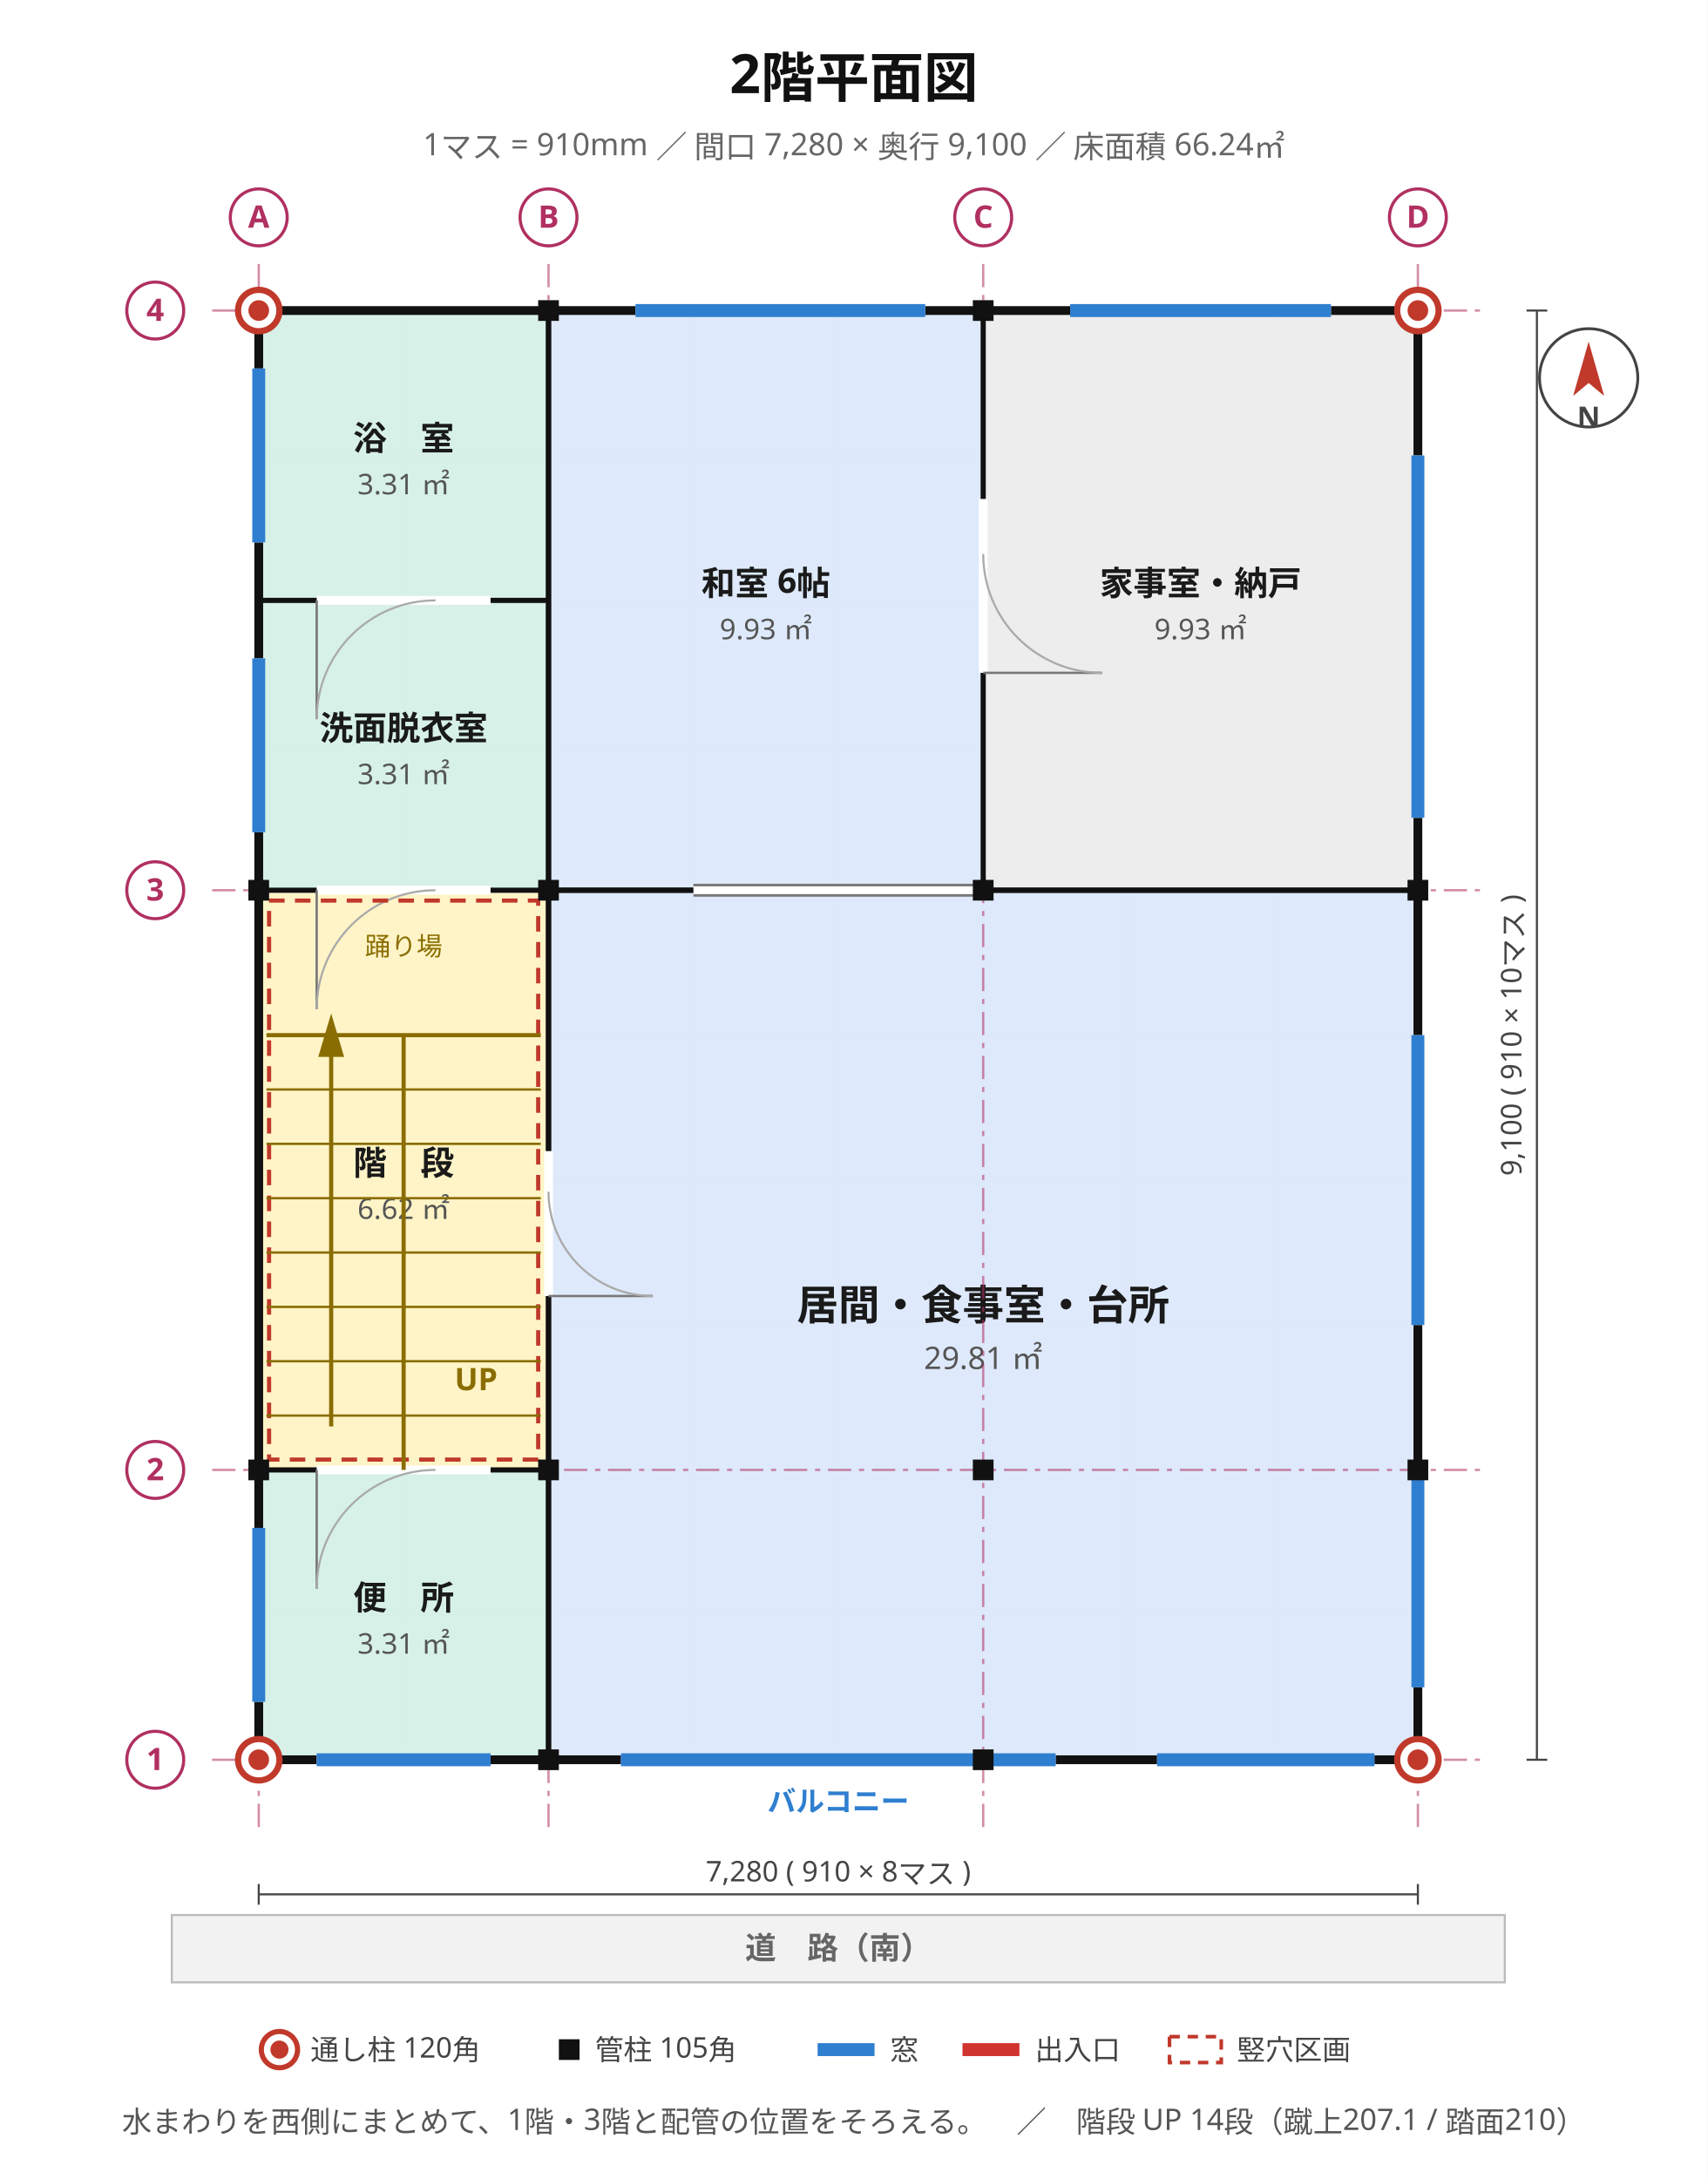
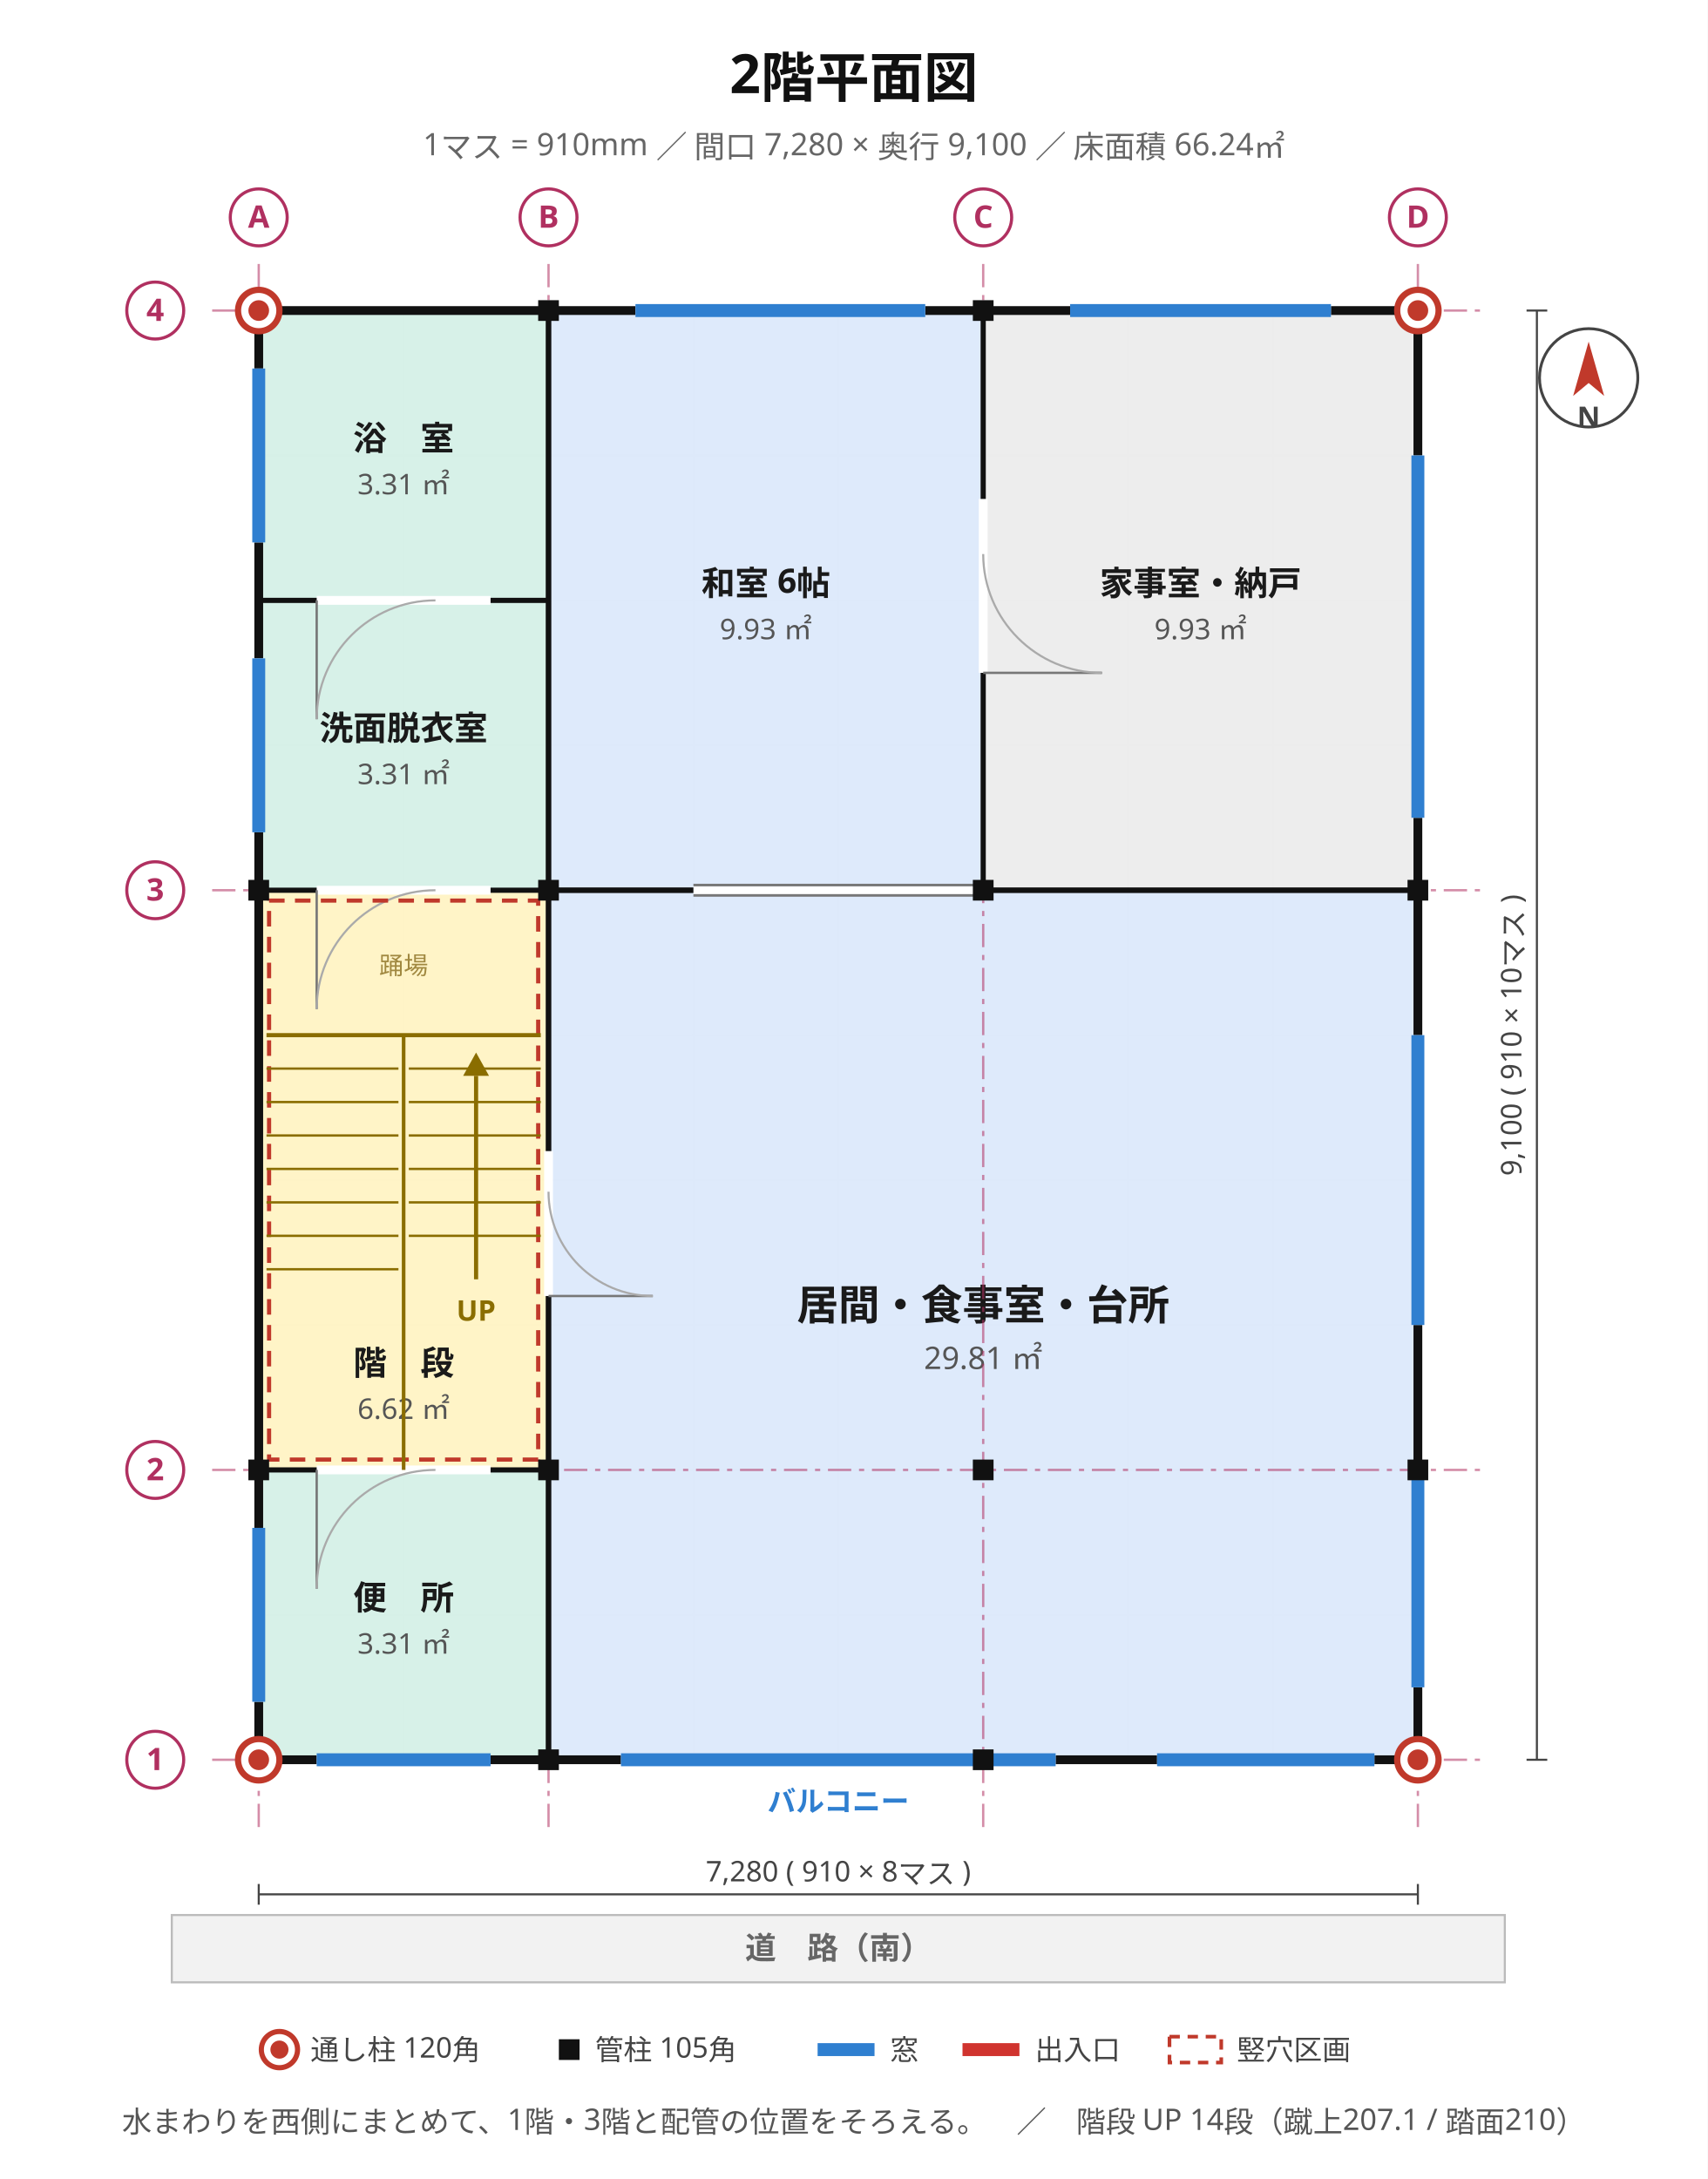
<svg xmlns="http://www.w3.org/2000/svg" viewBox="0 0 660 842" width="660" height="842" font-family="'Hiragino Sans','Hiragino Kaku Gothic ProN','Noto Sans JP','Yu Gothic',Meiryo,'IPAGothic',sans-serif">
  <rect width="660" height="842" fill="#ffffff" />
  <text x="330" y="36" font-size="21" text-anchor="middle" fill="#111" font-weight="700" font-family="'Hiragino Sans','Hiragino Kaku Gothic ProN','Noto Sans JP','Yu Gothic',Meiryo,'IPAGothic',sans-serif">2階平面図</text>
  <text x="330" y="60" font-size="12" text-anchor="middle" fill="#666" font-weight="400" font-family="'Hiragino Sans','Hiragino Kaku Gothic ProN','Noto Sans JP','Yu Gothic',Meiryo,'IPAGothic',sans-serif">1マス = 910mm ／ 間口 7,280 × 奥行 9,100 ／ 床面積 66.24㎡</text>
  <line x1="100" y1="120" x2="100" y2="680" stroke="#e8e8e8" stroke-width="0.7" />
  <line x1="156" y1="120" x2="156" y2="680" stroke="#e8e8e8" stroke-width="0.7" />
  <line x1="212" y1="120" x2="212" y2="680" stroke="#e8e8e8" stroke-width="0.7" />
  <line x1="268" y1="120" x2="268" y2="680" stroke="#e8e8e8" stroke-width="0.7" />
  <line x1="324" y1="120" x2="324" y2="680" stroke="#e8e8e8" stroke-width="0.7" />
  <line x1="380" y1="120" x2="380" y2="680" stroke="#e8e8e8" stroke-width="0.7" />
  <line x1="436" y1="120" x2="436" y2="680" stroke="#e8e8e8" stroke-width="0.7" />
  <line x1="492" y1="120" x2="492" y2="680" stroke="#e8e8e8" stroke-width="0.7" />
  <line x1="548" y1="120" x2="548" y2="680" stroke="#e8e8e8" stroke-width="0.7" />
  <line x1="100" y1="680" x2="548" y2="680" stroke="#e8e8e8" stroke-width="0.7" />
  <line x1="100" y1="624" x2="548" y2="624" stroke="#e8e8e8" stroke-width="0.7" />
  <line x1="100" y1="568" x2="548" y2="568" stroke="#e8e8e8" stroke-width="0.7" />
  <line x1="100" y1="512" x2="548" y2="512" stroke="#e8e8e8" stroke-width="0.7" />
  <line x1="100" y1="456" x2="548" y2="456" stroke="#e8e8e8" stroke-width="0.7" />
  <line x1="100" y1="400" x2="548" y2="400" stroke="#e8e8e8" stroke-width="0.7" />
  <line x1="100" y1="344" x2="548" y2="344" stroke="#e8e8e8" stroke-width="0.7" />
  <line x1="100" y1="288" x2="548" y2="288" stroke="#e8e8e8" stroke-width="0.7" />
  <line x1="100" y1="232" x2="548" y2="232" stroke="#e8e8e8" stroke-width="0.7" />
  <line x1="100" y1="176" x2="548" y2="176" stroke="#e8e8e8" stroke-width="0.7" />
  <line x1="100" y1="120" x2="548" y2="120" stroke="#e8e8e8" stroke-width="0.7" />
  <rect x="100" y="568" width="112" height="112" fill="#d5f0e7" stroke="#2f9077" stroke-width="1.2" opacity="0.95" />
  <text x="156" y="622" font-size="13" text-anchor="middle" fill="#1a1a1a" font-weight="700" font-family="'Hiragino Sans','Hiragino Kaku Gothic ProN','Noto Sans JP','Yu Gothic',Meiryo,'IPAGothic',sans-serif">便　所</text>
  <text x="156" y="639" font-size="11" text-anchor="middle" fill="#555" font-weight="400" font-family="'Hiragino Sans','Hiragino Kaku Gothic ProN','Noto Sans JP','Yu Gothic',Meiryo,'IPAGothic',sans-serif">3.31 ㎡</text>
  <rect x="100" y="344" width="112" height="224" fill="#fff3c4" stroke="#bb9508" stroke-width="1.2" opacity="0.95" />
-   <text x="156" y="454" font-size="13" text-anchor="middle" fill="#1a1a1a" font-weight="700" font-family="'Hiragino Sans','Hiragino Kaku Gothic ProN','Noto Sans JP','Yu Gothic',Meiryo,'IPAGothic',sans-serif">階　段</text>
-   <text x="156" y="471" font-size="11" text-anchor="middle" fill="#555" font-weight="400" font-family="'Hiragino Sans','Hiragino Kaku Gothic ProN','Noto Sans JP','Yu Gothic',Meiryo,'IPAGothic',sans-serif">6.62 ㎡</text>
+   <text x="156" y="531.28" font-size="13" text-anchor="middle" fill="#1a1a1a" font-weight="700" font-family="'Hiragino Sans','Hiragino Kaku Gothic ProN','Noto Sans JP','Yu Gothic',Meiryo,'IPAGothic',sans-serif">階　段</text>
+   <text x="156" y="548.28" font-size="11" text-anchor="middle" fill="#555" font-weight="400" font-family="'Hiragino Sans','Hiragino Kaku Gothic ProN','Noto Sans JP','Yu Gothic',Meiryo,'IPAGothic',sans-serif">6.62 ㎡</text>
  <rect x="100" y="232" width="112" height="112" fill="#d5f0e7" stroke="#2f9077" stroke-width="1.2" opacity="0.95" />
  <text x="156" y="286" font-size="13" text-anchor="middle" fill="#1a1a1a" font-weight="700" font-family="'Hiragino Sans','Hiragino Kaku Gothic ProN','Noto Sans JP','Yu Gothic',Meiryo,'IPAGothic',sans-serif">洗面脱衣室</text>
  <text x="156" y="303" font-size="11" text-anchor="middle" fill="#555" font-weight="400" font-family="'Hiragino Sans','Hiragino Kaku Gothic ProN','Noto Sans JP','Yu Gothic',Meiryo,'IPAGothic',sans-serif">3.31 ㎡</text>
  <rect x="100" y="120" width="112" height="112" fill="#d5f0e7" stroke="#2f9077" stroke-width="1.2" opacity="0.95" />
  <text x="156" y="174" font-size="13" text-anchor="middle" fill="#1a1a1a" font-weight="700" font-family="'Hiragino Sans','Hiragino Kaku Gothic ProN','Noto Sans JP','Yu Gothic',Meiryo,'IPAGothic',sans-serif">浴　室</text>
  <text x="156" y="191" font-size="11" text-anchor="middle" fill="#555" font-weight="400" font-family="'Hiragino Sans','Hiragino Kaku Gothic ProN','Noto Sans JP','Yu Gothic',Meiryo,'IPAGothic',sans-serif">3.31 ㎡</text>
  <rect x="212" y="344" width="336" height="336" fill="#dce9fb" stroke="#4a76b8" stroke-width="1.2" opacity="0.95" />
  <text x="380" y="510" font-size="16" text-anchor="middle" fill="#1a1a1a" font-weight="700" font-family="'Hiragino Sans','Hiragino Kaku Gothic ProN','Noto Sans JP','Yu Gothic',Meiryo,'IPAGothic',sans-serif">居間・食事室・台所</text>
  <text x="380" y="529" font-size="12" text-anchor="middle" fill="#555" font-weight="400" font-family="'Hiragino Sans','Hiragino Kaku Gothic ProN','Noto Sans JP','Yu Gothic',Meiryo,'IPAGothic',sans-serif">29.81 ㎡</text>
  <rect x="212" y="120" width="168" height="224" fill="#dce9fb" stroke="#4a76b8" stroke-width="1.2" opacity="0.95" />
  <text x="296" y="230" font-size="13" text-anchor="middle" fill="#1a1a1a" font-weight="700" font-family="'Hiragino Sans','Hiragino Kaku Gothic ProN','Noto Sans JP','Yu Gothic',Meiryo,'IPAGothic',sans-serif">和室 6帖</text>
  <text x="296" y="247" font-size="11" text-anchor="middle" fill="#555" font-weight="400" font-family="'Hiragino Sans','Hiragino Kaku Gothic ProN','Noto Sans JP','Yu Gothic',Meiryo,'IPAGothic',sans-serif">9.93 ㎡</text>
  <rect x="380" y="120" width="168" height="224" fill="#ececec" stroke="#8a8a8a" stroke-width="1.2" opacity="0.95" />
  <text x="464" y="230" font-size="13" text-anchor="middle" fill="#1a1a1a" font-weight="700" font-family="'Hiragino Sans','Hiragino Kaku Gothic ProN','Noto Sans JP','Yu Gothic',Meiryo,'IPAGothic',sans-serif">家事室・納戸</text>
  <text x="464" y="247" font-size="11" text-anchor="middle" fill="#555" font-weight="400" font-family="'Hiragino Sans','Hiragino Kaku Gothic ProN','Noto Sans JP','Yu Gothic',Meiryo,'IPAGothic',sans-serif">9.93 ㎡</text>
  <line x1="100" y1="102" x2="100" y2="706" stroke="#b03060" stroke-width="0.9" stroke-dasharray="9 3 2 3" opacity="0.55" />
  <line x1="212" y1="102" x2="212" y2="706" stroke="#b03060" stroke-width="0.9" stroke-dasharray="9 3 2 3" opacity="0.55" />
  <line x1="380" y1="102" x2="380" y2="706" stroke="#b03060" stroke-width="0.9" stroke-dasharray="9 3 2 3" opacity="0.55" />
  <line x1="548" y1="102" x2="548" y2="706" stroke="#b03060" stroke-width="0.9" stroke-dasharray="9 3 2 3" opacity="0.55" />
  <line x1="82" y1="680" x2="574" y2="680" stroke="#b03060" stroke-width="0.9" stroke-dasharray="9 3 2 3" opacity="0.55" />
  <line x1="82" y1="568" x2="574" y2="568" stroke="#b03060" stroke-width="0.9" stroke-dasharray="9 3 2 3" opacity="0.55" />
  <line x1="82" y1="344" x2="574" y2="344" stroke="#b03060" stroke-width="0.9" stroke-dasharray="9 3 2 3" opacity="0.55" />
  <line x1="82" y1="120" x2="574" y2="120" stroke="#b03060" stroke-width="0.9" stroke-dasharray="9 3 2 3" opacity="0.55" />
  <rect x="100" y="120" width="448" height="560" stroke="#111" stroke-width="3.4" fill="none" />
  <line x1="240" y1="680" x2="408" y2="680" stroke="#ffffff" stroke-width="4.2" />
  <line x1="240" y1="680" x2="408" y2="680" stroke="#2f7fd0" stroke-width="5.0" />
  <text x="324" y="700" font-size="11" text-anchor="middle" fill="#2f7fd0" font-weight="700" font-family="'Hiragino Sans','Hiragino Kaku Gothic ProN','Noto Sans JP','Yu Gothic',Meiryo,'IPAGothic',sans-serif">バルコニー</text>
  <line x1="447.2" y1="680" x2="531.2" y2="680" stroke="#ffffff" stroke-width="4.2" />
  <line x1="447.2" y1="680" x2="531.2" y2="680" stroke="#2f7fd0" stroke-width="5.0" />
  <line x1="122.4" y1="680" x2="189.6" y2="680" stroke="#ffffff" stroke-width="4.2" />
  <line x1="122.4" y1="680" x2="189.6" y2="680" stroke="#2f7fd0" stroke-width="5.0" />
  <line x1="548" y1="652" x2="548" y2="568" stroke="#ffffff" stroke-width="4.2" />
  <line x1="548" y1="652" x2="548" y2="568" stroke="#2f7fd0" stroke-width="5.0" />
  <line x1="548" y1="512" x2="548" y2="400" stroke="#ffffff" stroke-width="4.2" />
  <line x1="548" y1="512" x2="548" y2="400" stroke="#2f7fd0" stroke-width="5.0" />
  <line x1="548" y1="316" x2="548" y2="176" stroke="#ffffff" stroke-width="4.2" />
  <line x1="548" y1="316" x2="548" y2="176" stroke="#2f7fd0" stroke-width="5.0" />
  <line x1="245.6" y1="120" x2="357.6" y2="120" stroke="#ffffff" stroke-width="4.2" />
  <line x1="245.6" y1="120" x2="357.6" y2="120" stroke="#2f7fd0" stroke-width="5.0" />
  <line x1="413.6" y1="120" x2="514.4" y2="120" stroke="#ffffff" stroke-width="4.2" />
  <line x1="413.6" y1="120" x2="514.4" y2="120" stroke="#2f7fd0" stroke-width="5.0" />
  <line x1="100" y1="657.6" x2="100" y2="590.4" stroke="#ffffff" stroke-width="4.2" />
  <line x1="100" y1="657.6" x2="100" y2="590.4" stroke="#2f7fd0" stroke-width="5.0" />
  <line x1="100" y1="321.6" x2="100" y2="254.4" stroke="#ffffff" stroke-width="4.2" />
  <line x1="100" y1="321.6" x2="100" y2="254.4" stroke="#2f7fd0" stroke-width="5.0" />
  <line x1="100" y1="209.6" x2="100" y2="142.4" stroke="#ffffff" stroke-width="4.2" />
  <line x1="100" y1="209.6" x2="100" y2="142.4" stroke="#2f7fd0" stroke-width="5.0" />
+   <line x1="100" y1="232" x2="212" y2="232" stroke="#111" stroke-width="2.0" />
+   <line x1="212" y1="344" x2="212" y2="232" stroke="#111" stroke-width="2.0" />
+   <line x1="100" y1="568" x2="212" y2="568" stroke="#111" stroke-width="2.0" />
+   <line x1="212" y1="680" x2="212" y2="344" stroke="#111" stroke-width="2.0" />
  <line x1="212" y1="344" x2="212" y2="120" stroke="#111" stroke-width="2.0" />
-   <line x1="212" y1="680" x2="212" y2="344" stroke="#111" stroke-width="2.0" />
+   <line x1="212" y1="232" x2="212" y2="120" stroke="#111" stroke-width="2.0" />
+   <line x1="212" y1="568" x2="212" y2="344" stroke="#111" stroke-width="2.0" />
  <line x1="380" y1="344" x2="548" y2="344" stroke="#111" stroke-width="2.0" />
-   <line x1="100" y1="232" x2="212" y2="232" stroke="#111" stroke-width="2.0" />
-   <line x1="212" y1="568" x2="212" y2="344" stroke="#111" stroke-width="2.0" />
-   <line x1="212" y1="232" x2="212" y2="120" stroke="#111" stroke-width="2.0" />
+   <line x1="100" y1="344" x2="212" y2="344" stroke="#111" stroke-width="2.0" />
  <line x1="212" y1="680" x2="212" y2="568" stroke="#111" stroke-width="2.0" />
-   <line x1="100" y1="344" x2="212" y2="344" stroke="#111" stroke-width="2.0" />
+   <line x1="212" y1="344" x2="380" y2="344" stroke="#111" stroke-width="2.0" />
  <line x1="380" y1="344" x2="380" y2="120" stroke="#111" stroke-width="2.0" />
-   <line x1="212" y1="344" x2="380" y2="344" stroke="#111" stroke-width="2.0" />
  <line x1="212" y1="344" x2="548" y2="344" stroke="#111" stroke-width="2.0" />
-   <line x1="100" y1="568" x2="212" y2="568" stroke="#111" stroke-width="2.0" />
-   <line x1="212" y1="344" x2="212" y2="232" stroke="#111" stroke-width="2.0" />
  <line x1="122.4" y1="568" x2="189.6" y2="568" stroke="#ffffff" stroke-width="3.4" />
  <line x1="122.4" y1="568" x2="122.4" y2="613.92" stroke="#777" stroke-width="0.9" />
  <path d="M 122.4 613.9 A 45.9 45.9 0 0 1 168.3 568.0" stroke="#aaa" stroke-width="0.8" fill="none" />
  <line x1="212" y1="500.8" x2="212" y2="444.8" stroke="#ffffff" stroke-width="3.4" />
  <line x1="212" y1="500.8" x2="252.32" y2="500.8" stroke="#777" stroke-width="0.9" />
  <path d="M 252.3 500.8 A 40.3 40.3 0 0 1 212.0 460.5" stroke="#aaa" stroke-width="0.8" fill="none" />
  <line x1="122.4" y1="344" x2="189.6" y2="344" stroke="#ffffff" stroke-width="3.4" />
  <line x1="122.4" y1="344" x2="122.4" y2="389.92" stroke="#777" stroke-width="0.9" />
  <path d="M 122.4 389.9 A 45.9 45.9 0 0 1 168.3 344.0" stroke="#aaa" stroke-width="0.8" fill="none" />
  <line x1="122.4" y1="232" x2="189.6" y2="232" stroke="#ffffff" stroke-width="3.4" />
  <line x1="122.4" y1="232" x2="122.4" y2="277.92" stroke="#777" stroke-width="0.9" />
  <path d="M 122.4 277.9 A 45.9 45.9 0 0 1 168.3 232.0" stroke="#aaa" stroke-width="0.8" fill="none" />
  <line x1="268" y1="344" x2="380" y2="344" stroke="#ffffff" stroke-width="3.4" />
  <line x1="268" y1="342" x2="380" y2="342" stroke="#777" stroke-width="1.0" />
  <line x1="268" y1="346" x2="380" y2="346" stroke="#777" stroke-width="1.0" />
  <line x1="380" y1="260" x2="380" y2="192.8" stroke="#ffffff" stroke-width="3.4" />
  <line x1="380" y1="260" x2="425.92" y2="260" stroke="#777" stroke-width="0.9" />
  <path d="M 425.9 260.0 A 45.9 45.9 0 0 1 380.0 214.1" stroke="#aaa" stroke-width="0.8" fill="none" />
  <rect x="104" y="348" width="104" height="216" fill="none" stroke="#c0392b" stroke-width="1.6" stroke-dasharray="6 4" />
-   <line x1="156" y1="568" x2="156" y2="400" stroke="#8a6d00" stroke-width="1.6" />
-   <line x1="103" y1="547" x2="156" y2="547" stroke="#8a6d00" stroke-width="0.9" />
-   <line x1="156" y1="547" x2="209" y2="547" stroke="#8a6d00" stroke-width="0.9" />
-   <line x1="103" y1="526" x2="156" y2="526" stroke="#8a6d00" stroke-width="0.9" />
-   <line x1="156" y1="526" x2="209" y2="526" stroke="#8a6d00" stroke-width="0.9" />
-   <line x1="103" y1="505" x2="156" y2="505" stroke="#8a6d00" stroke-width="0.9" />
-   <line x1="156" y1="505" x2="209" y2="505" stroke="#8a6d00" stroke-width="0.9" />
-   <line x1="103" y1="484" x2="156" y2="484" stroke="#8a6d00" stroke-width="0.9" />
-   <line x1="156" y1="484" x2="209" y2="484" stroke="#8a6d00" stroke-width="0.9" />
-   <line x1="103" y1="463" x2="156" y2="463" stroke="#8a6d00" stroke-width="0.9" />
-   <line x1="156" y1="463" x2="209" y2="463" stroke="#8a6d00" stroke-width="0.9" />
-   <line x1="103" y1="442" x2="156" y2="442" stroke="#8a6d00" stroke-width="0.9" />
-   <line x1="156" y1="442" x2="209" y2="442" stroke="#8a6d00" stroke-width="0.9" />
-   <line x1="103" y1="421" x2="156" y2="421" stroke="#8a6d00" stroke-width="0.9" />
-   <line x1="156" y1="421" x2="209" y2="421" stroke="#8a6d00" stroke-width="0.9" />
  <line x1="103" y1="400" x2="209" y2="400" stroke="#8a6d00" stroke-width="1.6" />
-   <text x="156" y="369.2" font-size="10" text-anchor="middle" fill="#8a6d00" font-weight="400" font-family="'Hiragino Sans','Hiragino Kaku Gothic ProN','Noto Sans JP','Yu Gothic',Meiryo,'IPAGothic',sans-serif">踊り場</text>
-   <line x1="128" y1="551.2" x2="128" y2="405.6" stroke="#8a6d00" stroke-width="1.6" />
-   <polygon points="128,391.6 123,408.4 133,408.4" fill="#8a6d00" />
-   <text x="184" y="537.2" font-size="12" text-anchor="middle" fill="#8a6d00" font-weight="700" font-family="'Hiragino Sans','Hiragino Kaku Gothic ProN','Noto Sans JP','Yu Gothic',Meiryo,'IPAGothic',sans-serif">UP</text>
+   <line x1="156" y1="568" x2="156" y2="400" stroke="#8a6d00" stroke-width="1.4" />
+   <line x1="158" y1="412.92" x2="209" y2="412.92" stroke="#8a6d00" stroke-width="0.9" />
+   <line x1="158" y1="425.85" x2="209" y2="425.85" stroke="#8a6d00" stroke-width="0.9" />
+   <line x1="158" y1="438.77" x2="209" y2="438.77" stroke="#8a6d00" stroke-width="0.9" />
+   <line x1="158" y1="451.69" x2="209" y2="451.69" stroke="#8a6d00" stroke-width="0.9" />
+   <line x1="158" y1="464.62" x2="209" y2="464.62" stroke="#8a6d00" stroke-width="0.9" />
+   <line x1="158" y1="477.54" x2="209" y2="477.54" stroke="#8a6d00" stroke-width="0.9" />
+   <line x1="103" y1="412.92" x2="154" y2="412.92" stroke="#8a6d00" stroke-width="0.9" />
+   <line x1="103" y1="425.85" x2="154" y2="425.85" stroke="#8a6d00" stroke-width="0.9" />
+   <line x1="103" y1="438.77" x2="154" y2="438.77" stroke="#8a6d00" stroke-width="0.9" />
+   <line x1="103" y1="451.69" x2="154" y2="451.69" stroke="#8a6d00" stroke-width="0.9" />
+   <line x1="103" y1="464.62" x2="154" y2="464.62" stroke="#8a6d00" stroke-width="0.9" />
+   <line x1="103" y1="477.54" x2="154" y2="477.54" stroke="#8a6d00" stroke-width="0.9" />
+   <line x1="103" y1="490.46" x2="154" y2="490.46" stroke="#8a6d00" stroke-width="0.9" />
+   <line x1="184" y1="494.34" x2="184" y2="415.72" stroke="#8a6d00" stroke-width="1.6" />
+   <polygon points="184,406.72 179,415.72 189,415.72" fill="#8a6d00" />
+   <text x="184" y="510.34" font-size="11" text-anchor="middle" fill="#8a6d00" font-weight="700" font-family="'Hiragino Sans','Hiragino Kaku Gothic ProN','Noto Sans JP','Yu Gothic',Meiryo,'IPAGothic',sans-serif">UP</text>
+   <text x="156" y="376.48" font-size="9.5" text-anchor="middle" fill="#a08840" font-weight="400" font-family="'Hiragino Sans','Hiragino Kaku Gothic ProN','Noto Sans JP','Yu Gothic',Meiryo,'IPAGothic',sans-serif">踊場</text>
  <rect x="208" y="676" width="8" height="8" fill="#111" />
  <rect x="376" y="676" width="8" height="8" fill="#111" />
  <rect x="96" y="564" width="8" height="8" fill="#111" />
  <rect x="544" y="564" width="8" height="8" fill="#111" />
  <rect x="96" y="340" width="8" height="8" fill="#111" />
  <rect x="544" y="340" width="8" height="8" fill="#111" />
  <rect x="208" y="116" width="8" height="8" fill="#111" />
  <rect x="376" y="116" width="8" height="8" fill="#111" />
  <rect x="208" y="564" width="8" height="8" fill="#111" />
  <rect x="376" y="564" width="8" height="8" fill="#111" />
  <rect x="208" y="340" width="8" height="8" fill="#111" />
  <rect x="376" y="340" width="8" height="8" fill="#111" />
  <circle cx="100" cy="680" r="8" fill="#ffffff" stroke="#c0392b" stroke-width="2.4" />
  <circle cx="100" cy="680" r="4" fill="#c0392b" />
  <circle cx="548" cy="680" r="8" fill="#ffffff" stroke="#c0392b" stroke-width="2.4" />
  <circle cx="548" cy="680" r="4" fill="#c0392b" />
  <circle cx="100" cy="120" r="8" fill="#ffffff" stroke="#c0392b" stroke-width="2.4" />
  <circle cx="100" cy="120" r="4" fill="#c0392b" />
  <circle cx="548" cy="120" r="8" fill="#ffffff" stroke="#c0392b" stroke-width="2.4" />
  <circle cx="548" cy="120" r="4" fill="#c0392b" />
  <circle cx="100" cy="84" r="11" fill="#ffffff" stroke="#b03060" stroke-width="1.2" />
  <text x="100" y="88" font-size="12" text-anchor="middle" fill="#b03060" font-weight="700" font-family="'Hiragino Sans','Hiragino Kaku Gothic ProN','Noto Sans JP','Yu Gothic',Meiryo,'IPAGothic',sans-serif">A</text>
  <circle cx="212" cy="84" r="11" fill="#ffffff" stroke="#b03060" stroke-width="1.2" />
  <text x="212" y="88" font-size="12" text-anchor="middle" fill="#b03060" font-weight="700" font-family="'Hiragino Sans','Hiragino Kaku Gothic ProN','Noto Sans JP','Yu Gothic',Meiryo,'IPAGothic',sans-serif">B</text>
  <circle cx="380" cy="84" r="11" fill="#ffffff" stroke="#b03060" stroke-width="1.2" />
  <text x="380" y="88" font-size="12" text-anchor="middle" fill="#b03060" font-weight="700" font-family="'Hiragino Sans','Hiragino Kaku Gothic ProN','Noto Sans JP','Yu Gothic',Meiryo,'IPAGothic',sans-serif">C</text>
  <circle cx="548" cy="84" r="11" fill="#ffffff" stroke="#b03060" stroke-width="1.2" />
  <text x="548" y="88" font-size="12" text-anchor="middle" fill="#b03060" font-weight="700" font-family="'Hiragino Sans','Hiragino Kaku Gothic ProN','Noto Sans JP','Yu Gothic',Meiryo,'IPAGothic',sans-serif">D</text>
  <circle cx="60" cy="680" r="11" fill="#ffffff" stroke="#b03060" stroke-width="1.2" />
  <text x="60" y="684" font-size="12" text-anchor="middle" fill="#b03060" font-weight="700" font-family="'Hiragino Sans','Hiragino Kaku Gothic ProN','Noto Sans JP','Yu Gothic',Meiryo,'IPAGothic',sans-serif">1</text>
  <circle cx="60" cy="568" r="11" fill="#ffffff" stroke="#b03060" stroke-width="1.2" />
  <text x="60" y="572" font-size="12" text-anchor="middle" fill="#b03060" font-weight="700" font-family="'Hiragino Sans','Hiragino Kaku Gothic ProN','Noto Sans JP','Yu Gothic',Meiryo,'IPAGothic',sans-serif">2</text>
  <circle cx="60" cy="344" r="11" fill="#ffffff" stroke="#b03060" stroke-width="1.2" />
  <text x="60" y="348" font-size="12" text-anchor="middle" fill="#b03060" font-weight="700" font-family="'Hiragino Sans','Hiragino Kaku Gothic ProN','Noto Sans JP','Yu Gothic',Meiryo,'IPAGothic',sans-serif">3</text>
  <circle cx="60" cy="120" r="11" fill="#ffffff" stroke="#b03060" stroke-width="1.2" />
  <text x="60" y="124" font-size="12" text-anchor="middle" fill="#b03060" font-weight="700" font-family="'Hiragino Sans','Hiragino Kaku Gothic ProN','Noto Sans JP','Yu Gothic',Meiryo,'IPAGothic',sans-serif">4</text>
  <line x1="100" y1="732" x2="548" y2="732" stroke="#444" stroke-width="0.8" />
  <line x1="100" y1="728" x2="100" y2="736" stroke="#444" stroke-width="0.8" />
  <line x1="548" y1="728" x2="548" y2="736" stroke="#444" stroke-width="0.8" />
  <text x="324" y="727" font-size="11" text-anchor="middle" fill="#444" font-weight="400" font-family="'Hiragino Sans','Hiragino Kaku Gothic ProN','Noto Sans JP','Yu Gothic',Meiryo,'IPAGothic',sans-serif">7,280  ( 910 × 8マス )</text>
  <line x1="594" y1="680" x2="594" y2="120" stroke="#444" stroke-width="0.8" />
  <line x1="590" y1="680" x2="598" y2="680" stroke="#444" stroke-width="0.8" />
  <line x1="590" y1="120" x2="598" y2="120" stroke="#444" stroke-width="0.8" />
  <g transform="translate(588,400) rotate(-90)">
    <text x="0" y="0" font-size="11" text-anchor="middle" fill="#444" font-weight="400" font-family="'Hiragino Sans','Hiragino Kaku Gothic ProN','Noto Sans JP','Yu Gothic',Meiryo,'IPAGothic',sans-serif">9,100  ( 910 × 10マス )</text>
  </g>
  <circle cx="614" cy="146" r="19" fill="#ffffff" stroke="#444" stroke-width="1.1" />
  <polygon points="614,132 608,153 614,148 620,153" fill="#c0392b" />
  <text x="614" y="165" font-size="11" text-anchor="middle" fill="#444" font-weight="700" font-family="'Hiragino Sans','Hiragino Kaku Gothic ProN','Noto Sans JP','Yu Gothic',Meiryo,'IPAGothic',sans-serif">N</text>
  <rect x="66.4" y="740" width="515.2" height="26" fill="#f2f2f2" stroke="#bbb" stroke-width="0.8" />
  <text x="324" y="757" font-size="12" text-anchor="middle" fill="#666" font-weight="700" font-family="'Hiragino Sans','Hiragino Kaku Gothic ProN','Noto Sans JP','Yu Gothic',Meiryo,'IPAGothic',sans-serif">道　路（南）</text>
  <circle cx="108" cy="792" r="7" fill="#ffffff" stroke="#c0392b" stroke-width="2.0" />
  <circle cx="108" cy="792" r="3.5" fill="#c0392b" />
  <text x="120" y="796" font-size="11" text-anchor="start" fill="#444" font-weight="400" font-family="'Hiragino Sans','Hiragino Kaku Gothic ProN','Noto Sans JP','Yu Gothic',Meiryo,'IPAGothic',sans-serif">通し柱 120角</text>
  <rect x="216" y="788" width="8" height="8" fill="#111" />
  <text x="230" y="796" font-size="11" text-anchor="start" fill="#444" font-weight="400" font-family="'Hiragino Sans','Hiragino Kaku Gothic ProN','Noto Sans JP','Yu Gothic',Meiryo,'IPAGothic',sans-serif">管柱 105角</text>
  <line x1="316" y1="792" x2="338" y2="792" stroke="#2f7fd0" stroke-width="5" />
  <text x="344" y="796" font-size="11" text-anchor="start" fill="#444" font-weight="400" font-family="'Hiragino Sans','Hiragino Kaku Gothic ProN','Noto Sans JP','Yu Gothic',Meiryo,'IPAGothic',sans-serif">窓</text>
  <line x1="372" y1="792" x2="394" y2="792" stroke="#d0342f" stroke-width="5" />
  <text x="400" y="796" font-size="11" text-anchor="start" fill="#444" font-weight="400" font-family="'Hiragino Sans','Hiragino Kaku Gothic ProN','Noto Sans JP','Yu Gothic',Meiryo,'IPAGothic',sans-serif">出入口</text>
  <rect x="452" y="787" width="20" height="10" fill="none" stroke="#c0392b" stroke-width="1.4" stroke-dasharray="4 3" />
  <text x="478" y="796" font-size="11" text-anchor="start" fill="#444" font-weight="400" font-family="'Hiragino Sans','Hiragino Kaku Gothic ProN','Noto Sans JP','Yu Gothic',Meiryo,'IPAGothic',sans-serif">竪穴区画</text>
  <text x="330" y="824" font-size="11.5" text-anchor="middle" fill="#555" font-weight="400" font-family="'Hiragino Sans','Hiragino Kaku Gothic ProN','Noto Sans JP','Yu Gothic',Meiryo,'IPAGothic',sans-serif">水まわりを西側にまとめて、1階・3階と配管の位置をそろえる。　／　階段 UP 14段（蹴上207.1 / 踏面210）</text>
</svg>
